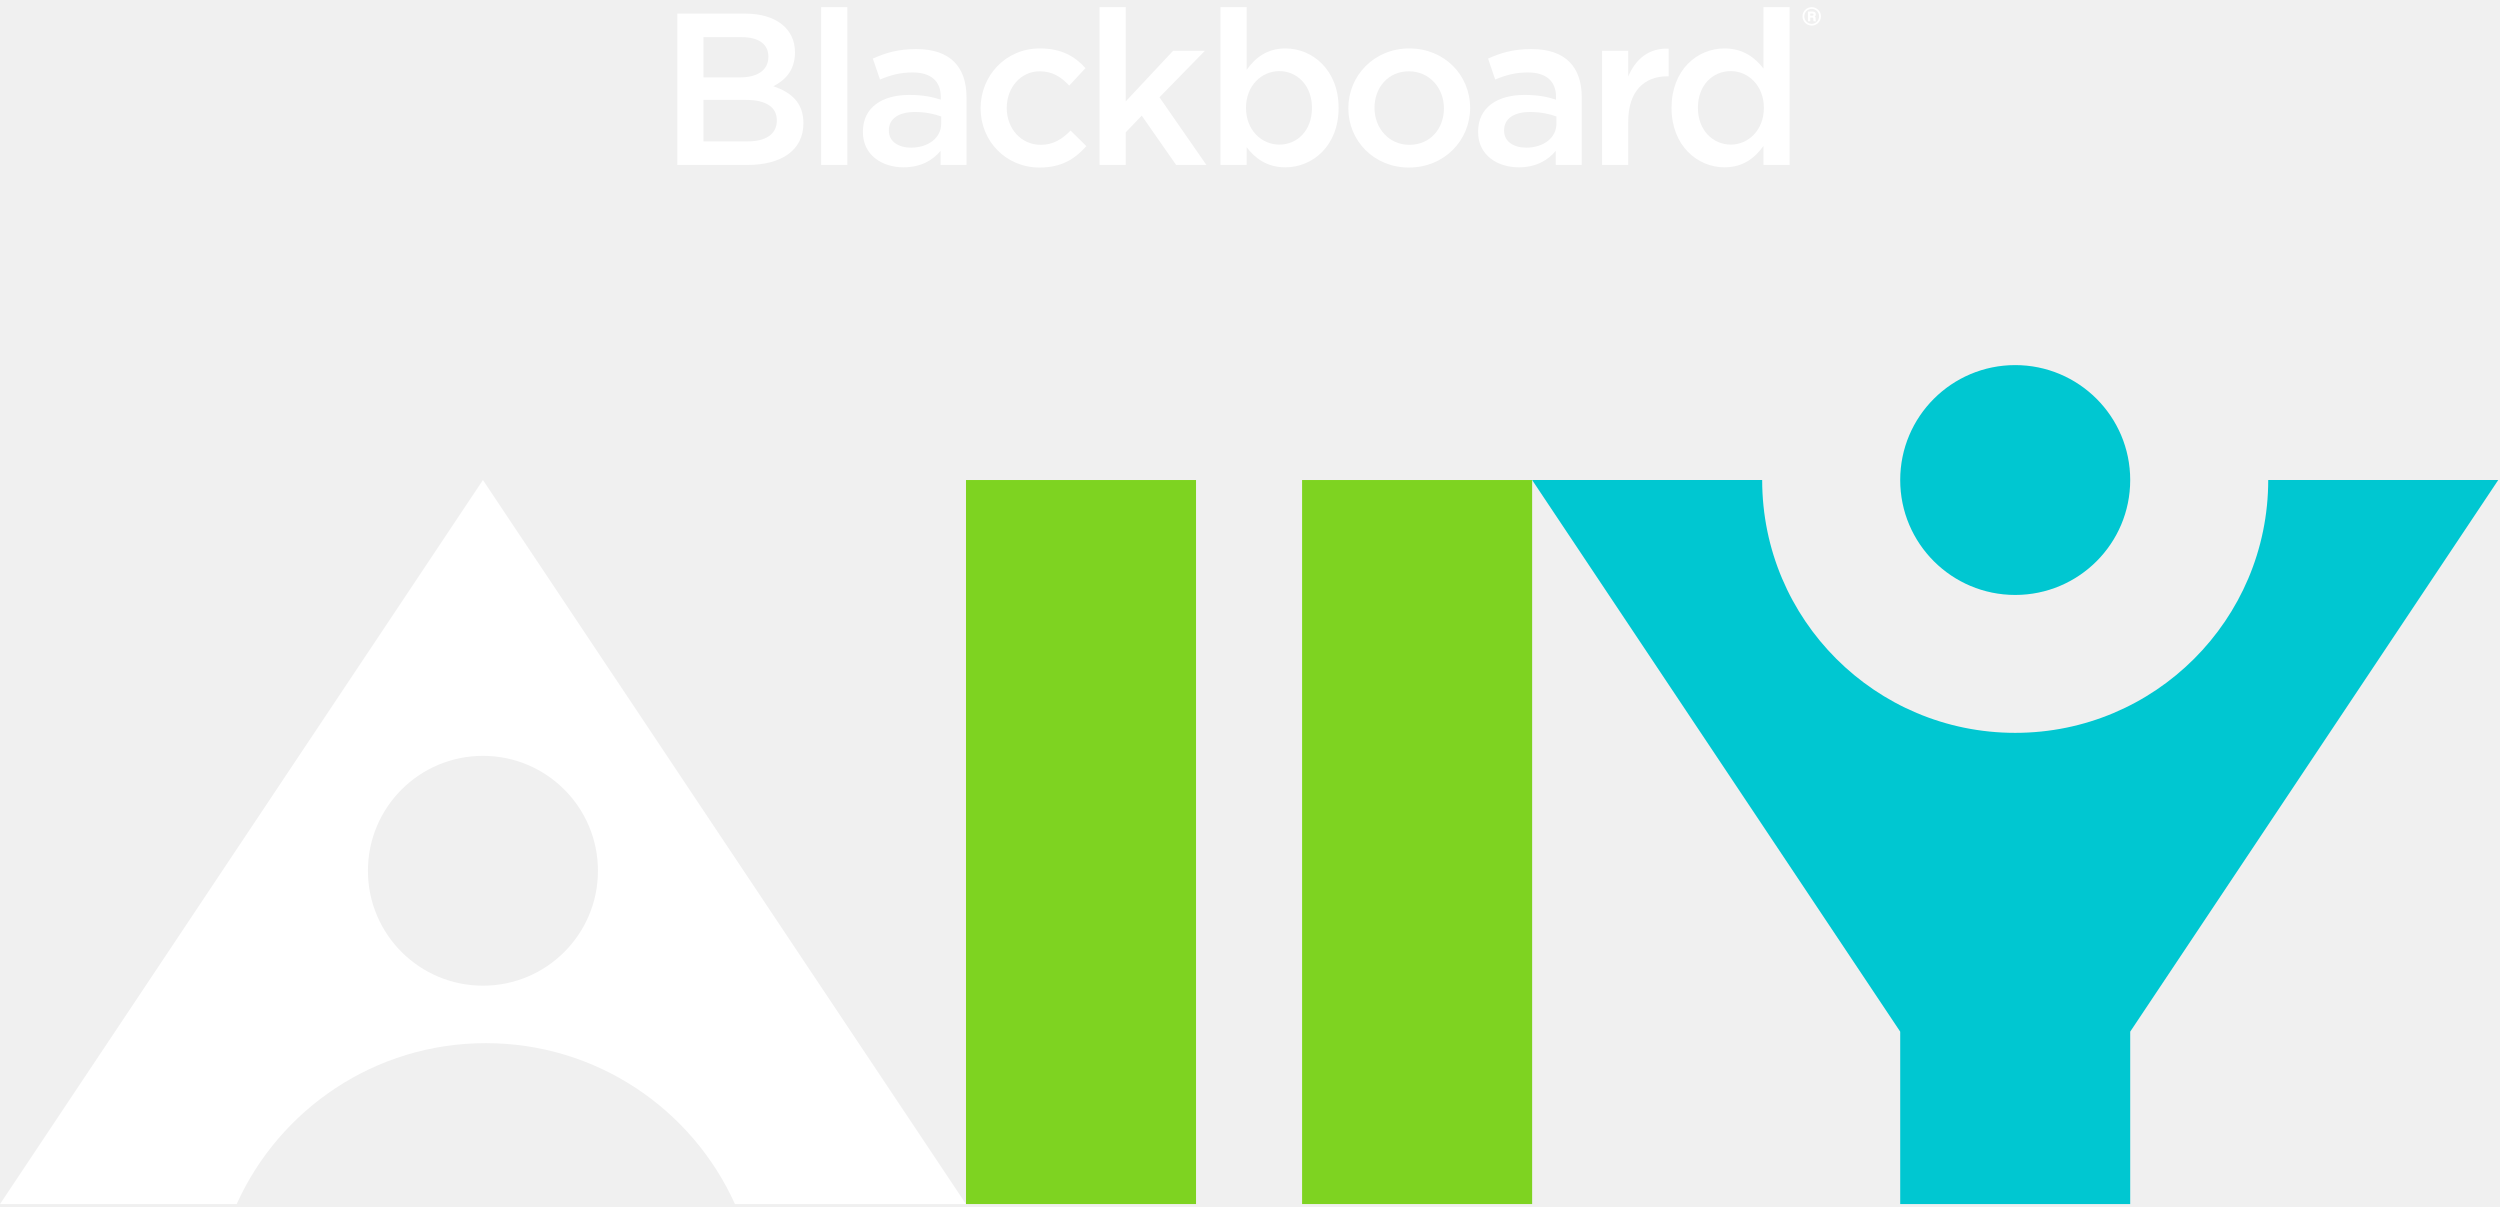
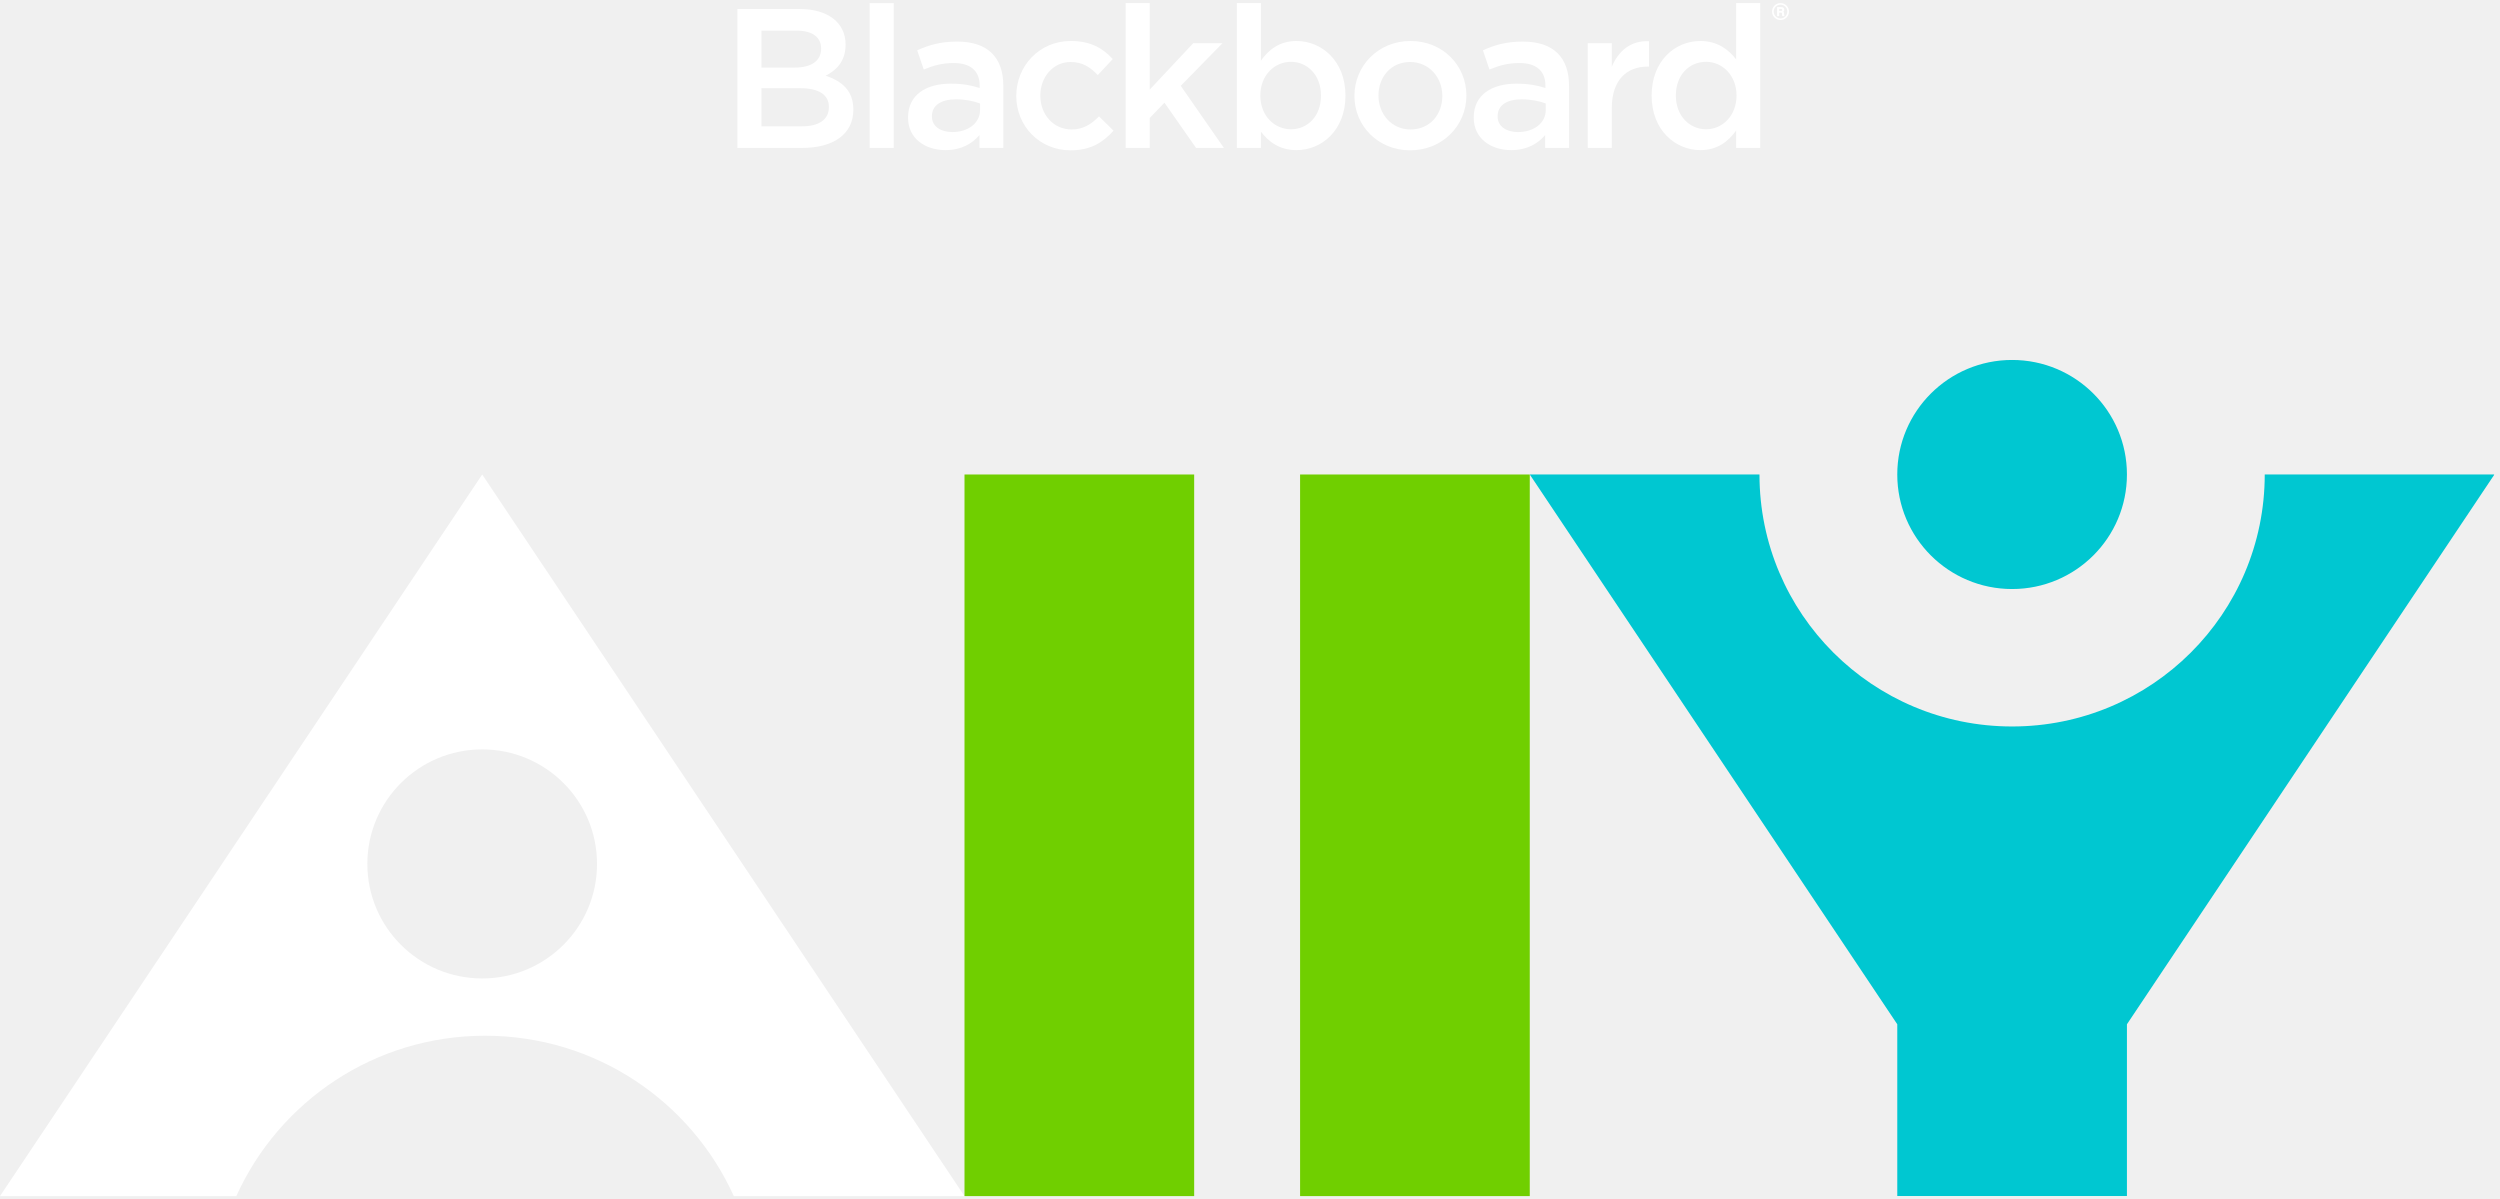
- <svg xmlns="http://www.w3.org/2000/svg" width="315px" height="152px" viewBox="0 0 315 152" version="1.1">
-   <defs />
-   <g id="Page-1" stroke="none" stroke-width="1" fill="none" fill-rule="evenodd">
-     <g id="logo">
-       <g id="Group-3" transform="translate(193, 45.51449)" fill="#00C7D1">
-         <path d="M60.916,0.488 C52.913,0.488 46.426,6.971 46.426,14.968 C46.426,22.966 52.913,29.449 60.916,29.449 C68.919,29.449 75.406,22.966 75.406,14.968 C75.406,6.971 68.919,0.488 60.916,0.488 L60.916,0.488 Z M92.796,14.968 C92.796,32.561 78.523,46.825 60.916,46.825 C43.306,46.825 29.034,32.561 29.034,14.968 L0.049,14.968 L46.426,84.474 L46.426,106.197 L75.406,106.197 L75.406,84.474 L121.779,14.968 L92.796,14.968 Z" id="Fill-1" />
+ <svg xmlns="http://www.w3.org/2000/svg" xmlns:xlink="http://www.w3.org/1999/xlink" width="315px" height="151px" viewBox="0 0 315 151" version="1.1">
+   <defs>
+     <polygon id="path-1" points="0.455 105.951 121.998 105.951 121.998 0.597 0.455 0.597" />
+   </defs>
+   <g id="ally4web" stroke="none" stroke-width="1" fill="none" fill-rule="evenodd">
+     <g id="1280-ally2017-features" transform="translate(-483, -133)">
+       <g id="blackboardAlly" transform="translate(483, 133)">
+         <g id="allyLogo" transform="translate(0, 44.16038)">
+           <g id="Group-3" transform="translate(192.2965, 0.596564)">
+             <mask id="mask-2" fill="white">
+               <use xlink:href="#path-1" />
+             </mask>
+             <g id="Clip-2" />
+             <path d="M61.228,0.597 C53.238,0.597 46.76,7.058 46.76,15.028 C46.76,23 53.238,29.461 61.228,29.461 C69.219,29.461 75.697,23 75.697,15.028 C75.697,7.058 69.219,0.597 61.228,0.597 L61.228,0.597 Z M93.06,15.028 C93.06,32.563 78.808,46.779 61.228,46.779 C43.645,46.779 29.397,32.563 29.397,15.028 L0.455,15.028 L46.76,84.302 L46.76,105.953 L75.697,105.953 L75.697,84.302 L122,15.028 L93.06,15.028 Z" id="Fill-1" fill="#00C7D1" mask="url(#mask-2)" />
+           </g>
+           <g id="Group-6" transform="translate(0, 15.47031)" fill="#FFFFFF">
+             <path d="M0,91.079 L29.777,91.079 C35.157,79.166 47.168,70.871 61.119,70.871 C75.071,70.871 87.079,79.166 92.46,91.079 L121.526,91.079 L60.757,0.156 L0,91.079 Z M46.287,49.224 C46.287,41.254 52.766,34.793 60.757,34.793 C68.747,34.793 75.225,41.254 75.225,49.224 C75.225,57.194 68.747,63.655 60.757,63.655 C52.766,63.655 46.287,57.194 46.287,49.224 L46.287,49.224 Z" id="Fill-4" />
+           </g>
+           <polygon id="Fill-7" fill="#70CF00" points="121.528 106.548 150.466 106.548 150.466 15.625 121.528 15.625" />
+           <polygon id="Fill-9" fill="#70CF00" points="163.811 106.548 192.751 106.548 192.751 15.625 163.811 15.625" />
+         </g>
+         <g id="Blackboard" transform="translate(92.61011, 0.0194)" fill="#FFFFFF">
+           <path d="M13.935,5.595 C13.935,7.745 12.732,8.848 11.429,9.518 C13.481,10.22 14.912,11.395 14.912,13.794 C14.912,16.947 12.331,18.621 8.421,18.621 L0.3,18.621 L0.3,1.118 L8.167,1.118 C11.705,1.118 13.935,2.844 13.935,5.595 M10.854,6.096 C10.854,4.668 9.749,3.842 7.769,3.842 L3.333,3.842 L3.333,8.495 L7.544,8.495 C9.521,8.495 10.854,7.721 10.854,6.096 M11.832,13.468 C11.832,11.971 10.653,11.096 8.221,11.096 L3.333,11.096 L3.333,15.896 L8.443,15.896 C10.552,15.896 11.832,15.07 11.832,13.468" id="Fill-10" />
+           <polygon id="Fill-11" points="16.966 18.622 19.999 18.622 19.999 0.372 16.966 0.372" />
+           <path d="M30.803,18.621 L30.803,16.995 C29.899,18.07 28.519,18.896 26.516,18.896 C24.008,18.896 21.805,17.467 21.805,14.819 L21.805,14.769 C21.805,11.924 24.085,10.523 27.167,10.523 C28.772,10.523 29.798,10.745 30.828,11.069 L30.828,10.745 C30.828,8.918 29.673,7.923 27.566,7.923 C26.09,7.923 24.987,8.241 23.785,8.743 L22.955,6.32 C24.412,5.669 25.841,5.22 27.996,5.22 C31.904,5.22 33.808,7.269 33.808,10.795 L33.808,18.621 L30.803,18.621 Z M30.875,13.019 C30.101,12.721 29.022,12.496 27.845,12.496 C25.94,12.496 24.812,13.272 24.812,14.621 L24.812,14.671 C24.812,15.92 25.94,16.621 27.369,16.621 C29.373,16.621 30.875,15.496 30.875,13.842 L30.875,13.019 Z" id="Fill-12" />
+           <path d="M42.281,18.92 C38.345,18.92 35.44,15.843 35.44,12.072 C35.44,8.296 38.345,5.145 42.305,5.145 C44.813,5.145 46.366,6.069 47.593,7.422 L45.712,9.442 C44.784,8.468 43.808,7.792 42.281,7.792 C40.074,7.792 38.47,9.696 38.47,12.021 C38.47,14.398 40.099,16.294 42.43,16.294 C43.857,16.294 44.914,15.62 45.865,14.646 L47.694,16.444 C46.392,17.894 44.86,18.92 42.281,18.92" id="Fill-13" />
+           <polygon id="Fill-14" points="61.602 18.621 58.095 18.621 54.11 12.918 52.256 14.846 52.256 18.621 49.224 18.621 49.224 0.37 52.256 0.37 52.256 11.27 57.743 5.42 61.426 5.42 56.164 10.795" />
+           <path d="M70.753,18.896 C68.572,18.896 67.193,17.795 66.267,16.569 L66.267,18.621 L63.232,18.621 L63.232,0.37 L66.267,0.37 L66.267,7.621 C67.243,6.243 68.618,5.146 70.753,5.146 C73.885,5.146 76.919,7.621 76.919,12.02 C76.919,16.419 73.91,18.896 70.753,18.896 M70.051,7.769 C67.995,7.769 66.191,9.444 66.191,12.02 C66.191,14.594 67.995,16.27 70.051,16.27 C72.129,16.27 73.834,14.646 73.834,12.02 C73.834,9.421 72.106,7.769 70.051,7.769" id="Fill-15" />
+           <path d="M85.065,18.92 C81.029,18.92 78.047,15.843 78.047,12.072 C78.047,8.271 81.054,5.145 85.112,5.145 C89.175,5.145 92.157,8.221 92.157,12.021 C92.157,15.796 89.148,18.92 85.065,18.92 M85.065,7.792 C82.632,7.792 81.077,9.696 81.077,12.021 C81.077,14.371 82.754,16.294 85.112,16.294 C87.568,16.294 89.123,14.398 89.123,12.072 C89.123,9.72 87.443,7.792 85.065,7.792" id="Fill-16" />
+           <path d="M102.079,18.621 L102.079,16.995 C101.18,18.07 99.802,18.896 97.793,18.896 C95.29,18.896 93.081,17.467 93.081,14.819 L93.081,14.769 C93.081,11.924 95.366,10.523 98.448,10.523 C100.05,10.523 101.079,10.745 102.109,11.069 L102.109,10.745 C102.109,8.918 100.954,7.923 98.847,7.923 C97.372,7.923 96.265,8.241 95.063,8.743 L94.236,6.32 C95.69,5.669 97.119,5.22 99.274,5.22 C103.185,5.22 105.089,7.269 105.089,10.795 L105.089,18.621 L102.079,18.621 Z M102.156,13.019 C101.381,12.721 100.301,12.496 99.122,12.496 C97.216,12.496 96.091,13.272 96.091,14.621 L96.091,14.671 C96.091,15.92 97.216,16.621 98.645,16.621 C100.65,16.621 102.156,15.496 102.156,13.842 L102.156,13.019 Z" id="Fill-17" />
+           <path d="M110.476,18.621 L107.447,18.621 L107.447,5.42 L110.476,5.42 L110.476,8.396 C111.302,6.423 112.832,5.07 115.165,5.173 L115.165,8.371 L114.988,8.371 C112.336,8.371 110.476,10.095 110.476,13.595 L110.476,18.621 Z" id="Fill-18" />
+           <path d="M126.145,18.621 L126.145,16.419 C125.168,17.795 123.788,18.896 121.633,18.896 C118.521,18.896 115.494,16.419 115.494,12.022 C115.494,7.619 118.472,5.146 121.633,5.146 C123.81,5.146 125.193,6.244 126.145,7.468 L126.145,0.37 L129.175,0.37 L129.175,18.621 L126.145,18.621 Z M122.36,7.769 C120.277,7.769 118.548,9.37 118.548,12.022 C118.548,14.621 120.305,16.27 122.36,16.27 C124.385,16.27 126.192,14.594 126.192,12.022 C126.192,9.444 124.385,7.769 122.36,7.769 L122.36,7.769 Z" id="Fill-19" />
+           <path d="M132.802,1.437 C132.802,2.027 132.326,2.505 131.734,2.505 C131.144,2.505 130.665,2.027 130.665,1.437 C130.665,0.848 131.144,0.37 131.734,0.37 C132.326,0.37 132.802,0.848 132.802,1.437 L132.802,1.437 Z M130.878,1.437 C130.878,1.913 131.264,2.305 131.734,2.305 C132.205,2.305 132.591,1.913 132.591,1.437 C132.591,0.957 132.21,0.572 131.734,0.572 C131.257,0.572 130.878,0.957 130.878,1.437 L130.878,1.437 Z M131.805,0.875 C132.087,0.875 132.21,0.979 132.21,1.216 C132.21,1.331 132.176,1.398 132.087,1.465 C132.173,1.516 132.181,1.543 132.192,1.753 C132.202,1.96 132.203,1.961 132.274,2.01 L131.957,2.01 C131.93,1.941 131.923,1.918 131.922,1.818 C131.915,1.59 131.908,1.578 131.756,1.578 L131.568,1.578 L131.568,2.01 L131.299,2.01 L131.299,0.875 L131.805,0.875 Z M131.568,1.354 L131.763,1.354 C131.907,1.354 131.945,1.327 131.945,1.231 C131.945,1.134 131.908,1.11 131.763,1.11 L131.568,1.11 L131.568,1.354 Z" id="Fill-20" />
+         </g>
      </g>
-       <g id="Group-6" transform="translate(0, 60.06659)" fill="#FFFFFF">
-         <path d="M0.001,91.645 L29.822,91.645 C35.212,79.693 47.239,71.37 61.212,71.37 C75.185,71.37 87.212,79.693 92.603,91.645 L121.714,91.645 L60.851,0.417 L0.001,91.645 Z M46.359,49.65 C46.359,41.653 52.848,35.17 60.851,35.17 C68.854,35.17 75.341,41.653 75.341,49.65 C75.341,57.647 68.854,64.13 60.851,64.13 C52.848,64.13 46.359,57.647 46.359,49.65 L46.359,49.65 Z" id="Fill-4" />
-       </g>
-       <polygon id="Fill-7" fill="#7ED321" points="121.715 151.711 150.699 151.711 150.699 60.483 121.715 60.483" />
-       <polygon id="Fill-9" fill="#7ED321" points="164.063 151.711 193.049 151.711 193.049 60.483 164.063 60.483" />
-       <path d="M100.168,6.592 C100.168,8.934 98.86,10.137 97.442,10.866 C99.674,11.63 101.23,12.912 101.23,15.525 C101.23,18.96 98.424,20.784 94.172,20.784 L85.34,20.784 L85.34,1.715 L93.895,1.715 C97.743,1.715 100.168,3.595 100.168,6.592 M96.817,7.138 C96.817,5.582 95.615,4.682 93.462,4.682 L88.64,4.682 L88.64,9.752 L93.218,9.752 C95.368,9.752 96.817,8.909 96.817,7.138 M97.881,15.17 C97.881,13.538 96.599,12.585 93.954,12.585 L88.64,12.585 L88.64,17.815 L94.196,17.815 C96.488,17.815 97.881,16.915 97.881,15.17" id="Fill-10" fill="#FFFFFF" />
-       <polygon id="Fill-11" fill="#FFFFFF" points="103.464 20.784 106.762 20.784 106.762 0.901 103.464 0.901" />
-       <path d="M118.512,20.784 L118.512,19.012 C117.529,20.183 116.028,21.083 113.849,21.083 C111.122,21.083 108.726,19.527 108.726,16.642 L108.726,16.587 C108.726,13.487 111.206,11.961 114.557,11.961 C116.303,11.961 117.419,12.203 118.539,12.556 L118.539,12.203 C118.539,10.212 117.283,9.129 114.992,9.129 C113.387,9.129 112.188,9.475 110.88,10.021 L109.977,7.382 C111.562,6.673 113.116,6.183 115.46,6.183 C119.71,6.183 121.78,8.416 121.78,12.258 L121.78,20.784 L118.512,20.784 Z M118.591,14.681 C117.749,14.356 116.575,14.111 115.296,14.111 C113.224,14.111 111.997,14.956 111.997,16.426 L111.997,16.481 C111.997,17.841 113.224,18.605 114.779,18.605 C116.956,18.605 118.591,17.379 118.591,15.577 L118.591,14.681 Z" id="Fill-12" fill="#FFFFFF" />
-       <path d="M130.995,21.11 C126.714,21.11 123.555,17.758 123.555,13.648 C123.555,9.535 126.714,6.102 131.02,6.102 C133.748,6.102 135.437,7.108 136.771,8.582 L134.726,10.783 C133.717,9.722 132.655,8.985 130.995,8.985 C128.594,8.985 126.849,11.06 126.849,13.593 C126.849,16.183 128.621,18.249 131.156,18.249 C132.708,18.249 133.858,17.514 134.893,16.453 L136.881,18.412 C135.465,19.992 133.801,21.11 130.995,21.11" id="Fill-13" fill="#FFFFFF" />
-       <polygon id="Fill-14" fill="#FFFFFF" points="152.006 20.784 148.193 20.784 143.858 14.571 141.843 16.671 141.843 20.784 138.545 20.784 138.545 0.899 141.843 0.899 141.843 12.774 147.809 6.402 151.815 6.402 146.092 12.258" />
-       <path d="M161.958,21.083 C159.586,21.083 158.086,19.884 157.079,18.548 L157.079,20.784 L153.781,20.784 L153.781,0.899 L157.079,0.899 L157.079,8.799 C158.143,7.298 159.638,6.103 161.958,6.103 C165.364,6.103 168.664,8.799 168.664,13.592 C168.664,18.385 165.392,21.083 161.958,21.083 M161.197,8.96 C158.959,8.96 156.996,10.786 156.996,13.592 C156.996,16.396 158.959,18.222 161.197,18.222 C163.455,18.222 165.309,16.453 165.309,13.592 C165.309,10.76 163.429,8.96 161.197,8.96" id="Fill-15" fill="#FFFFFF" />
-       <path d="M177.522,21.11 C173.133,21.11 169.89,17.758 169.89,13.648 C169.89,9.508 173.16,6.102 177.573,6.102 C181.992,6.102 185.235,9.453 185.235,13.593 C185.235,17.706 181.963,21.11 177.522,21.11 M177.522,8.985 C174.877,8.985 173.186,11.06 173.186,13.593 C173.186,16.154 175.009,18.249 177.573,18.249 C180.244,18.249 181.935,16.183 181.935,13.648 C181.935,11.086 180.108,8.985 177.522,8.985" id="Fill-16" fill="#FFFFFF" />
-       <path d="M196.025,20.784 L196.025,19.012 C195.048,20.183 193.549,21.083 191.365,21.083 C188.643,21.083 186.242,19.527 186.242,16.642 L186.242,16.587 C186.242,13.487 188.725,11.961 192.076,11.961 C193.819,11.961 194.938,12.203 196.058,12.556 L196.058,12.203 C196.058,10.212 194.802,9.129 192.511,9.129 C190.906,9.129 189.703,9.475 188.395,10.021 L187.496,7.382 C189.077,6.673 190.631,6.183 192.975,6.183 C197.229,6.183 199.299,8.416 199.299,12.258 L199.299,20.784 L196.025,20.784 Z M196.11,14.681 C195.266,14.356 194.092,14.111 192.81,14.111 C190.737,14.111 189.514,14.956 189.514,16.426 L189.514,16.481 C189.514,17.841 190.737,18.605 192.291,18.605 C194.472,18.605 196.11,17.379 196.11,15.577 L196.11,14.681 Z" id="Fill-17" fill="#FFFFFF" />
-       <path d="M205.157,20.784 L201.863,20.784 L201.863,6.402 L205.157,6.402 L205.157,9.644 C206.056,7.494 207.719,6.02 210.256,6.132 L210.256,9.616 L210.064,9.616 C207.18,9.616 205.157,11.495 205.157,15.308 L205.157,20.784 Z" id="Fill-18" fill="#FFFFFF" />
-       <path d="M222.197,20.784 L222.197,18.385 C221.135,19.884 219.634,21.083 217.29,21.083 C213.906,21.083 210.614,18.385 210.614,13.594 C210.614,8.797 213.853,6.103 217.29,6.103 C219.658,6.103 221.162,7.3 222.197,8.632 L222.197,0.899 L225.493,0.899 L225.493,20.784 L222.197,20.784 Z M218.081,8.96 C215.816,8.96 213.936,10.705 213.936,13.594 C213.936,16.426 215.847,18.222 218.081,18.222 C220.284,18.222 222.248,16.396 222.248,13.594 C222.248,10.786 220.284,8.96 218.081,8.96 L218.081,8.96 Z" id="Fill-19" fill="#FFFFFF" />
-       <path d="M229.439,2.061 C229.439,2.705 228.92,3.225 228.276,3.225 C227.634,3.225 227.113,2.705 227.113,2.061 C227.113,1.42 227.634,0.899 228.276,0.899 C228.92,0.899 229.439,1.42 229.439,2.061 L229.439,2.061 Z M227.344,2.061 C227.344,2.58 227.764,3.007 228.276,3.007 C228.789,3.007 229.208,2.58 229.208,2.061 C229.208,1.539 228.795,1.119 228.276,1.119 C227.757,1.119 227.344,1.539 227.344,2.061 L227.344,2.061 Z M228.353,1.449 C228.659,1.449 228.795,1.563 228.795,1.821 C228.795,1.946 228.756,2.019 228.659,2.093 C228.753,2.148 228.762,2.177 228.773,2.406 C228.784,2.631 228.786,2.633 228.863,2.686 L228.518,2.686 C228.489,2.611 228.483,2.586 228.479,2.478 C228.472,2.228 228.467,2.215 228.3,2.215 L228.094,2.215 L228.094,2.686 L227.803,2.686 L227.803,1.449 L228.353,1.449 Z M228.094,1.972 L228.307,1.972 C228.463,1.972 228.505,1.942 228.505,1.838 C228.505,1.732 228.467,1.706 228.307,1.706 L228.094,1.706 L228.094,1.972 Z" id="Fill-20" fill="#FFFFFF" />
    </g>
  </g>
</svg>
